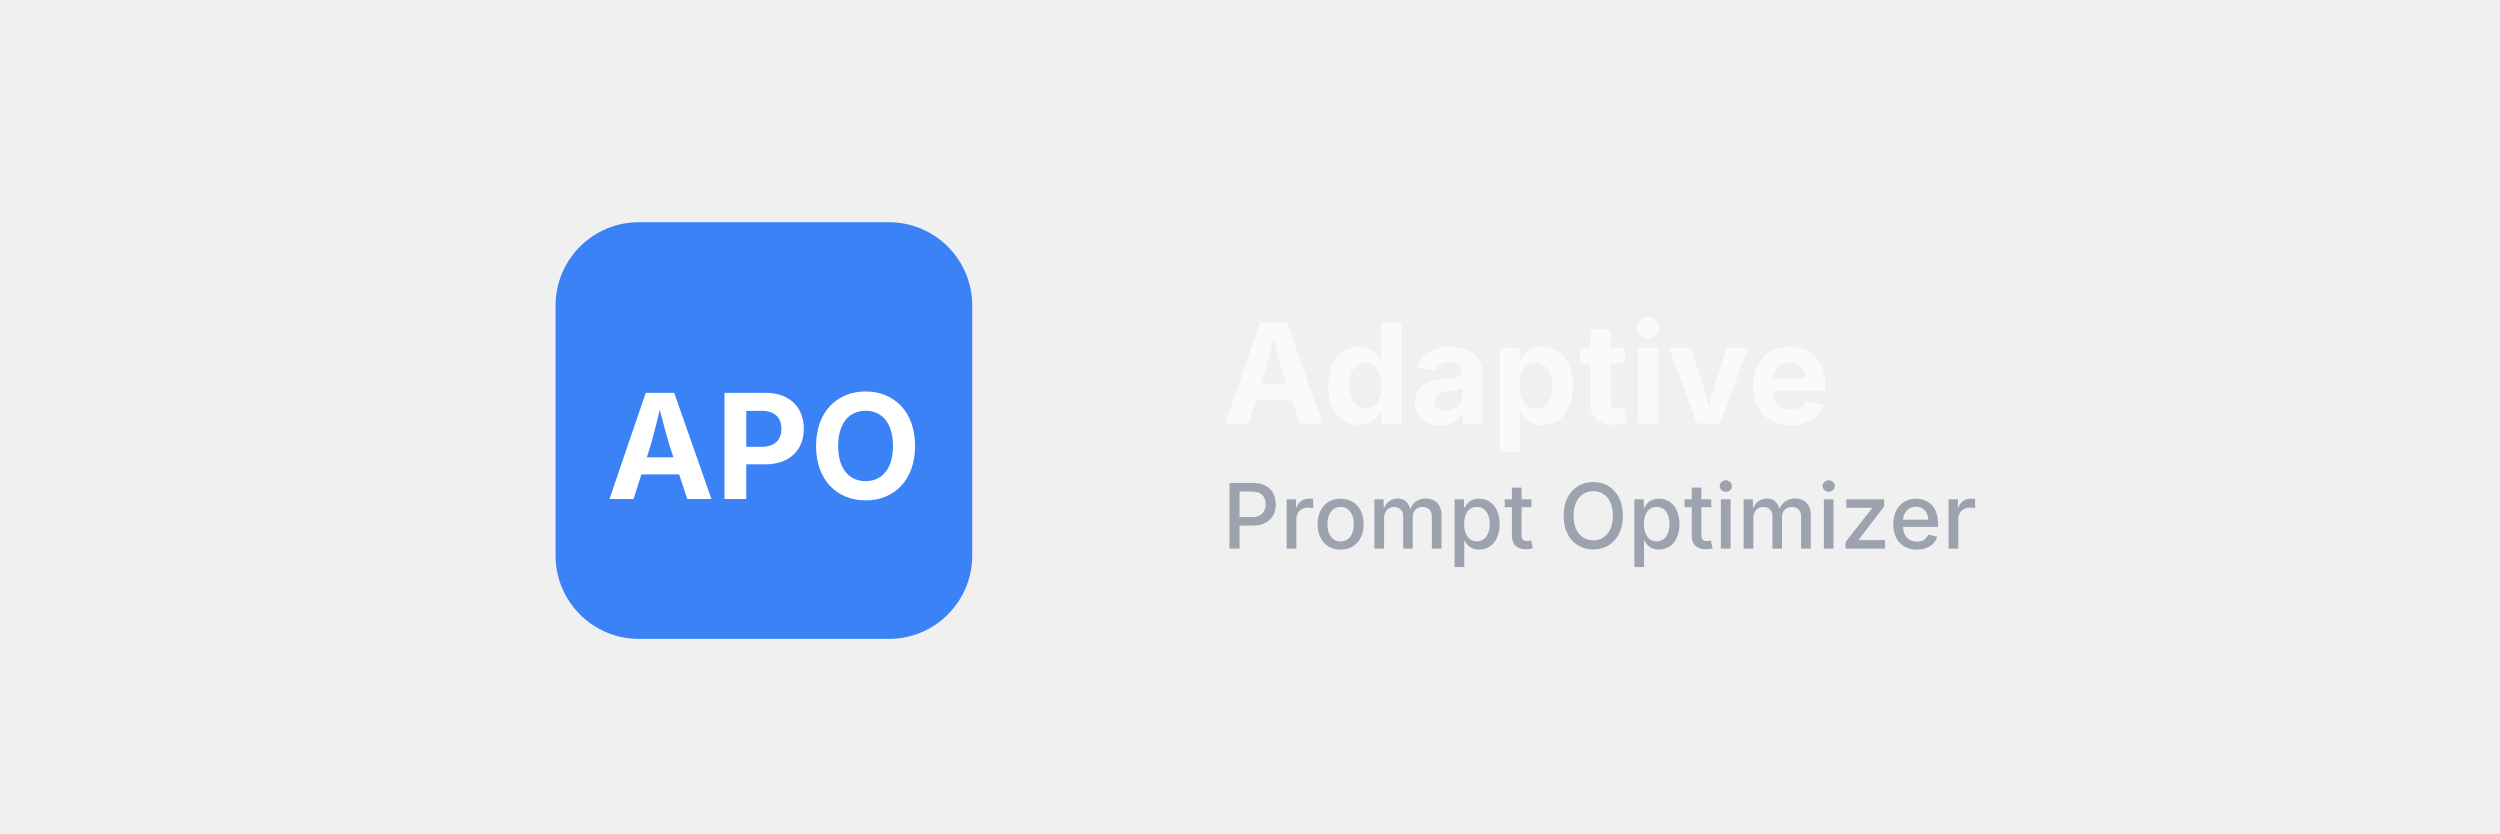
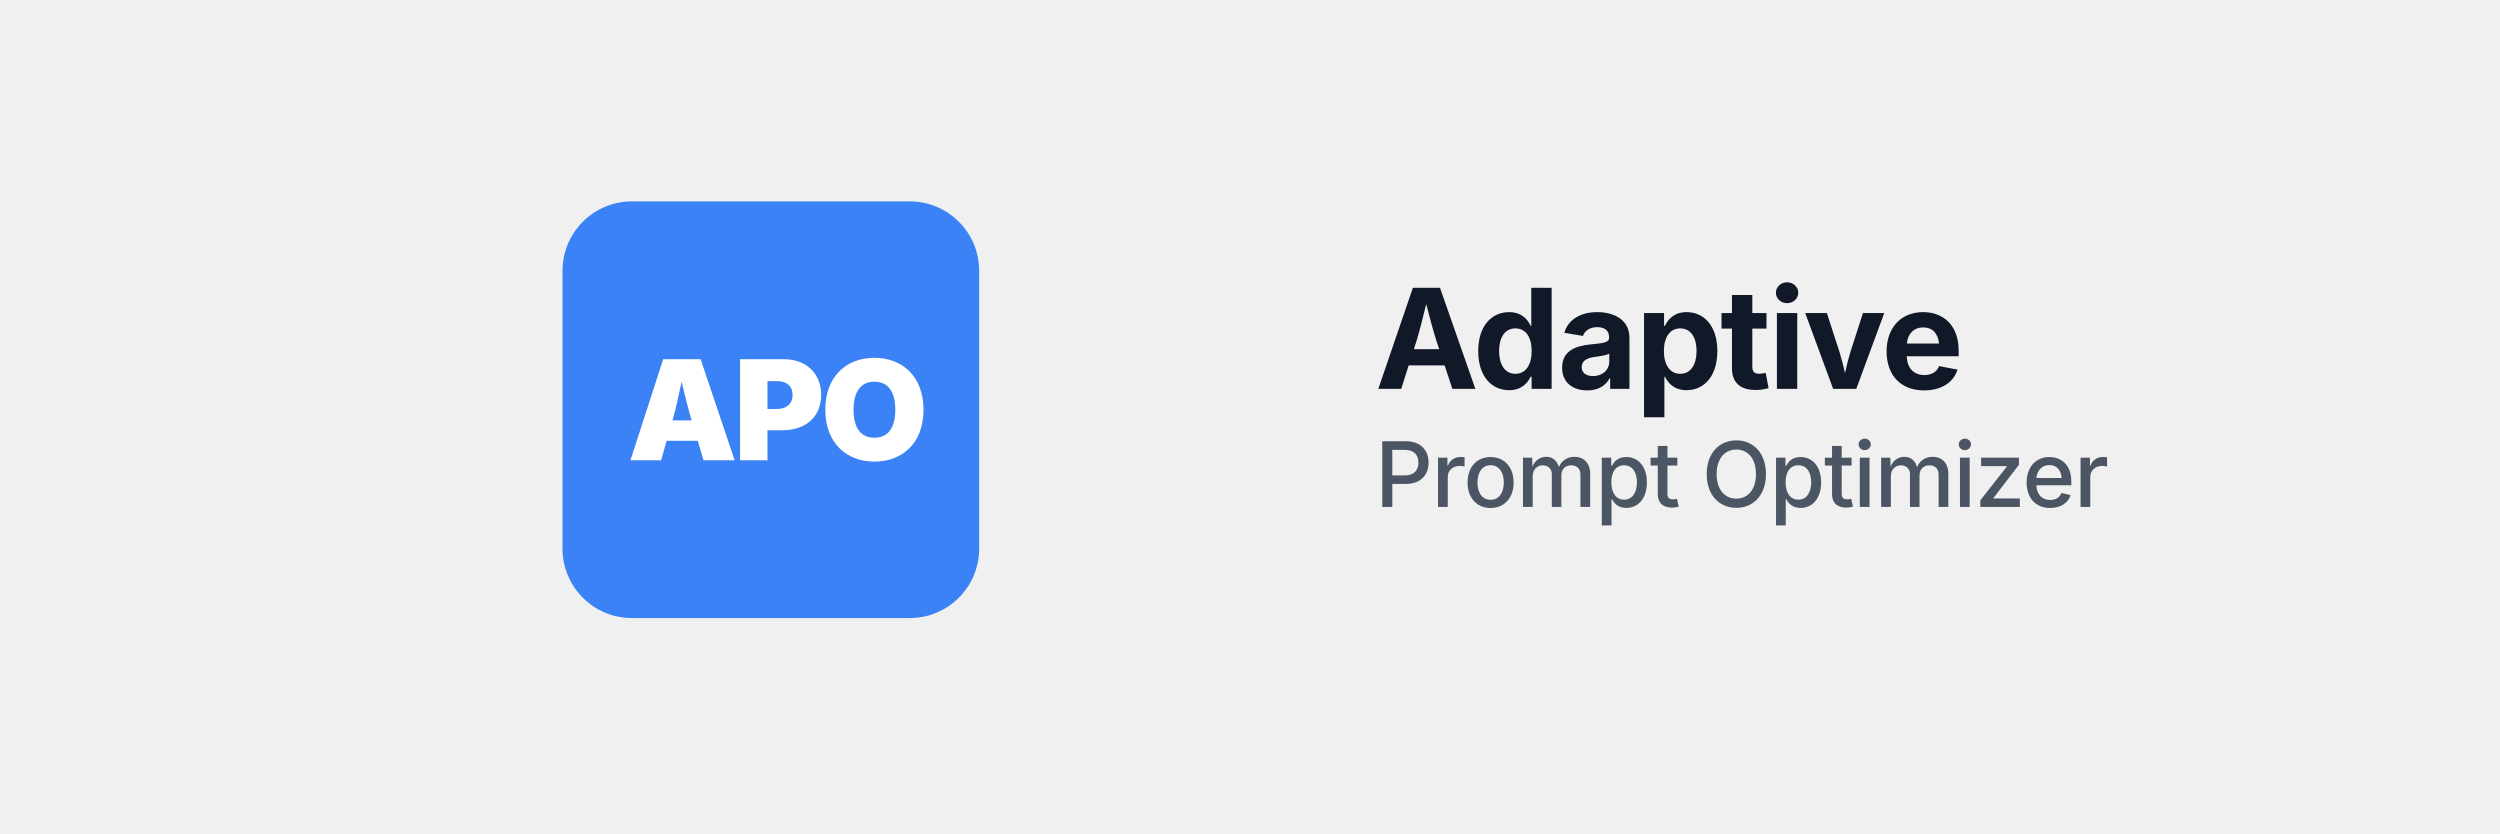
- <svg xmlns="http://www.w3.org/2000/svg" width="720" height="240" viewBox="0 0 720 240" fill="none">
+ <svg xmlns="http://www.w3.org/2000/svg" width="720" height="240" viewBox="0 0 720 240">
  <rect width="720" height="240" fill="none" />
-   <g transform="translate(360,124)" text-rendering="geometricPrecision">
-     <rect x="-200" y="-60" width="120" height="120" rx="24" fill="#3B82F6" />
-     <text x="-140" y="4" text-anchor="middle" dominant-baseline="middle" font-family="Inter, system-ui, -apple-system, 'Segoe UI', Roboto, Helvetica, Arial, sans-serif" font-weight="700" font-size="42" fill="#FFFFFF">APO</text>
-     <g transform="translate(-8,4)">
-       <text x="0" y="-6" font-family="Inter, system-ui, -apple-system, 'Segoe UI', Roboto, Helvetica, Arial, sans-serif" font-weight="700" font-size="40" fill="#F9FAFB">Adaptive</text>
-       <text x="0" y="30" font-family="Inter, system-ui, -apple-system, 'Segoe UI', Roboto, Helvetica, Arial, sans-serif" font-weight="500" font-size="26" fill="#9CA3AF">Prompt Optimizer</text>
+   <g transform="translate(360,118)" text-rendering="geometricPrecision">
+     <g transform="translate(-138,0)">
+       <rect x="-60" y="-60" width="120" height="120" rx="20" fill="#3B82F6" />
+       <text x="2" y="0" text-anchor="middle" dominant-baseline="central" font-family="Inter, system-ui, -apple-system, 'Segoe UI', Roboto, Helvetica, Arial, sans-serif" font-weight="900" font-size="40" letter-spacing="-1.2" fill="#FFFFFF">APO</text>
+     </g>
+     <g transform="translate(36,2)">
+       <text x="0" y="-8" text-anchor="start" font-family="Inter, system-ui, -apple-system, 'Segoe UI', Roboto, Helvetica, Arial, sans-serif" font-weight="700" font-size="40" letter-spacing="-0.8" fill="#111827">Adaptive</text>
+       <text x="0" y="26" text-anchor="start" font-family="Inter, system-ui, -apple-system, 'Segoe UI', Roboto, Helvetica, Arial, sans-serif" font-weight="500" font-size="26" letter-spacing="-0.4" fill="#4B5563">Prompt Optimizer</text>
    </g>
  </g>
</svg>
